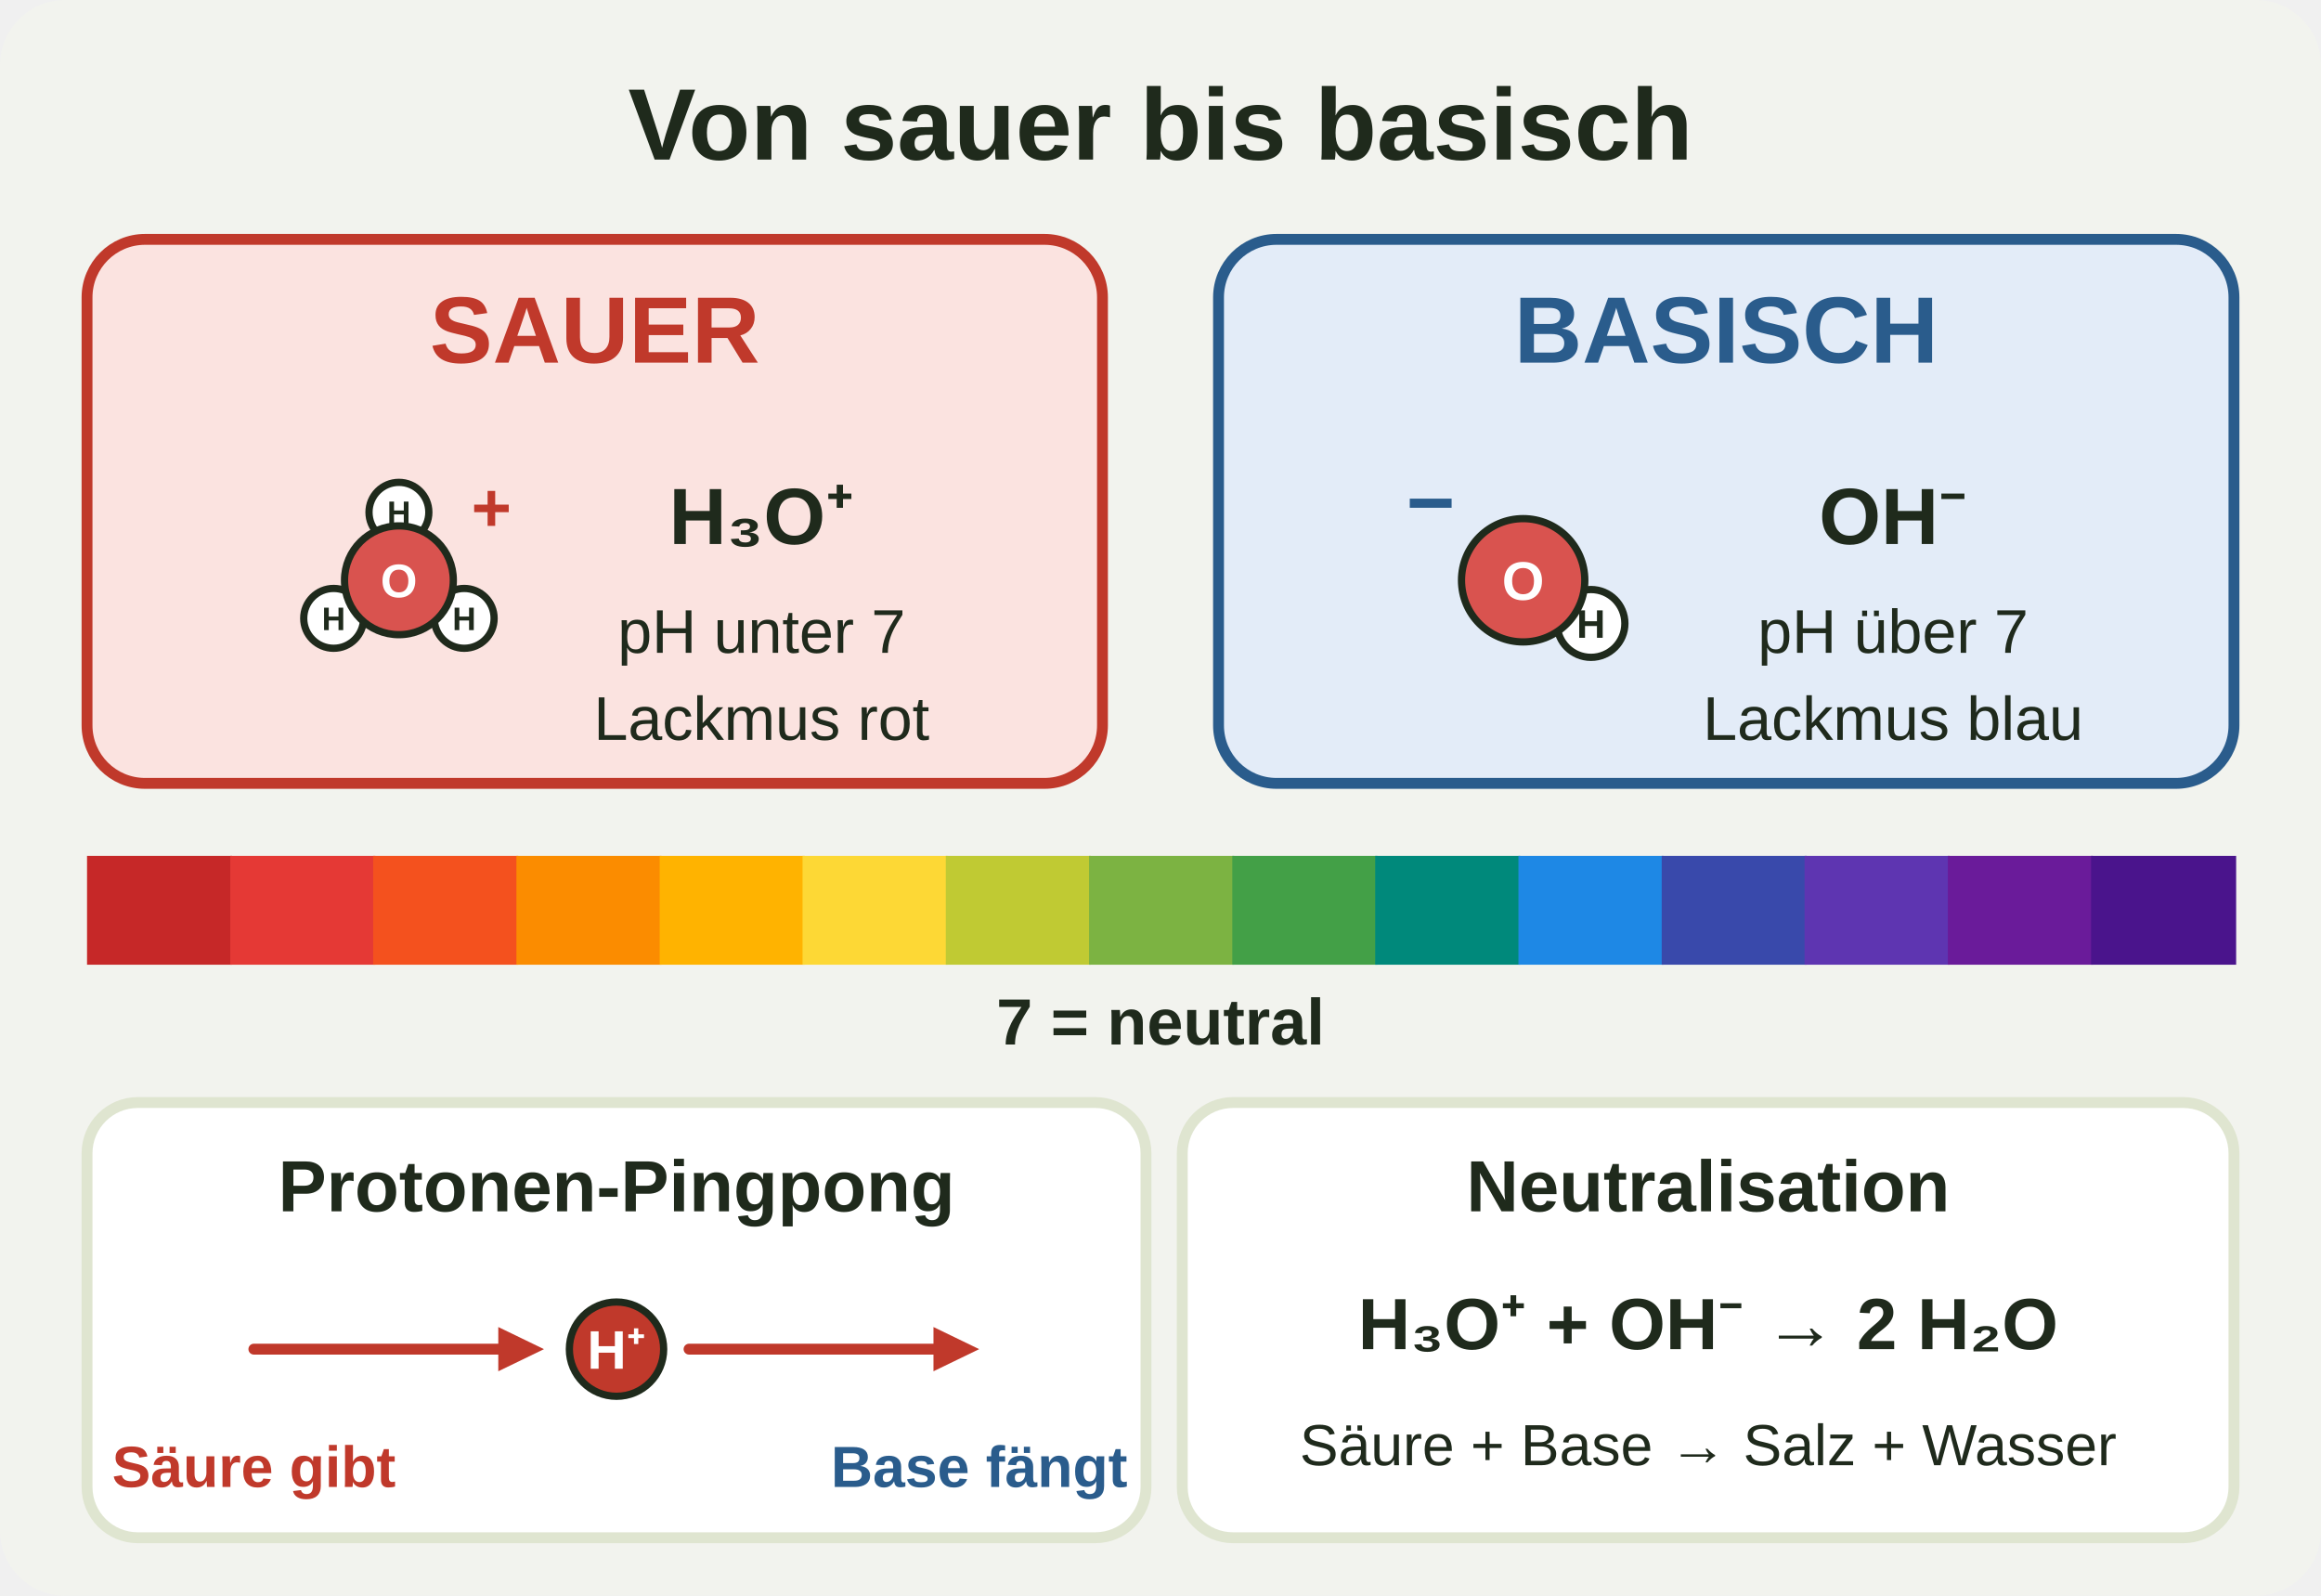
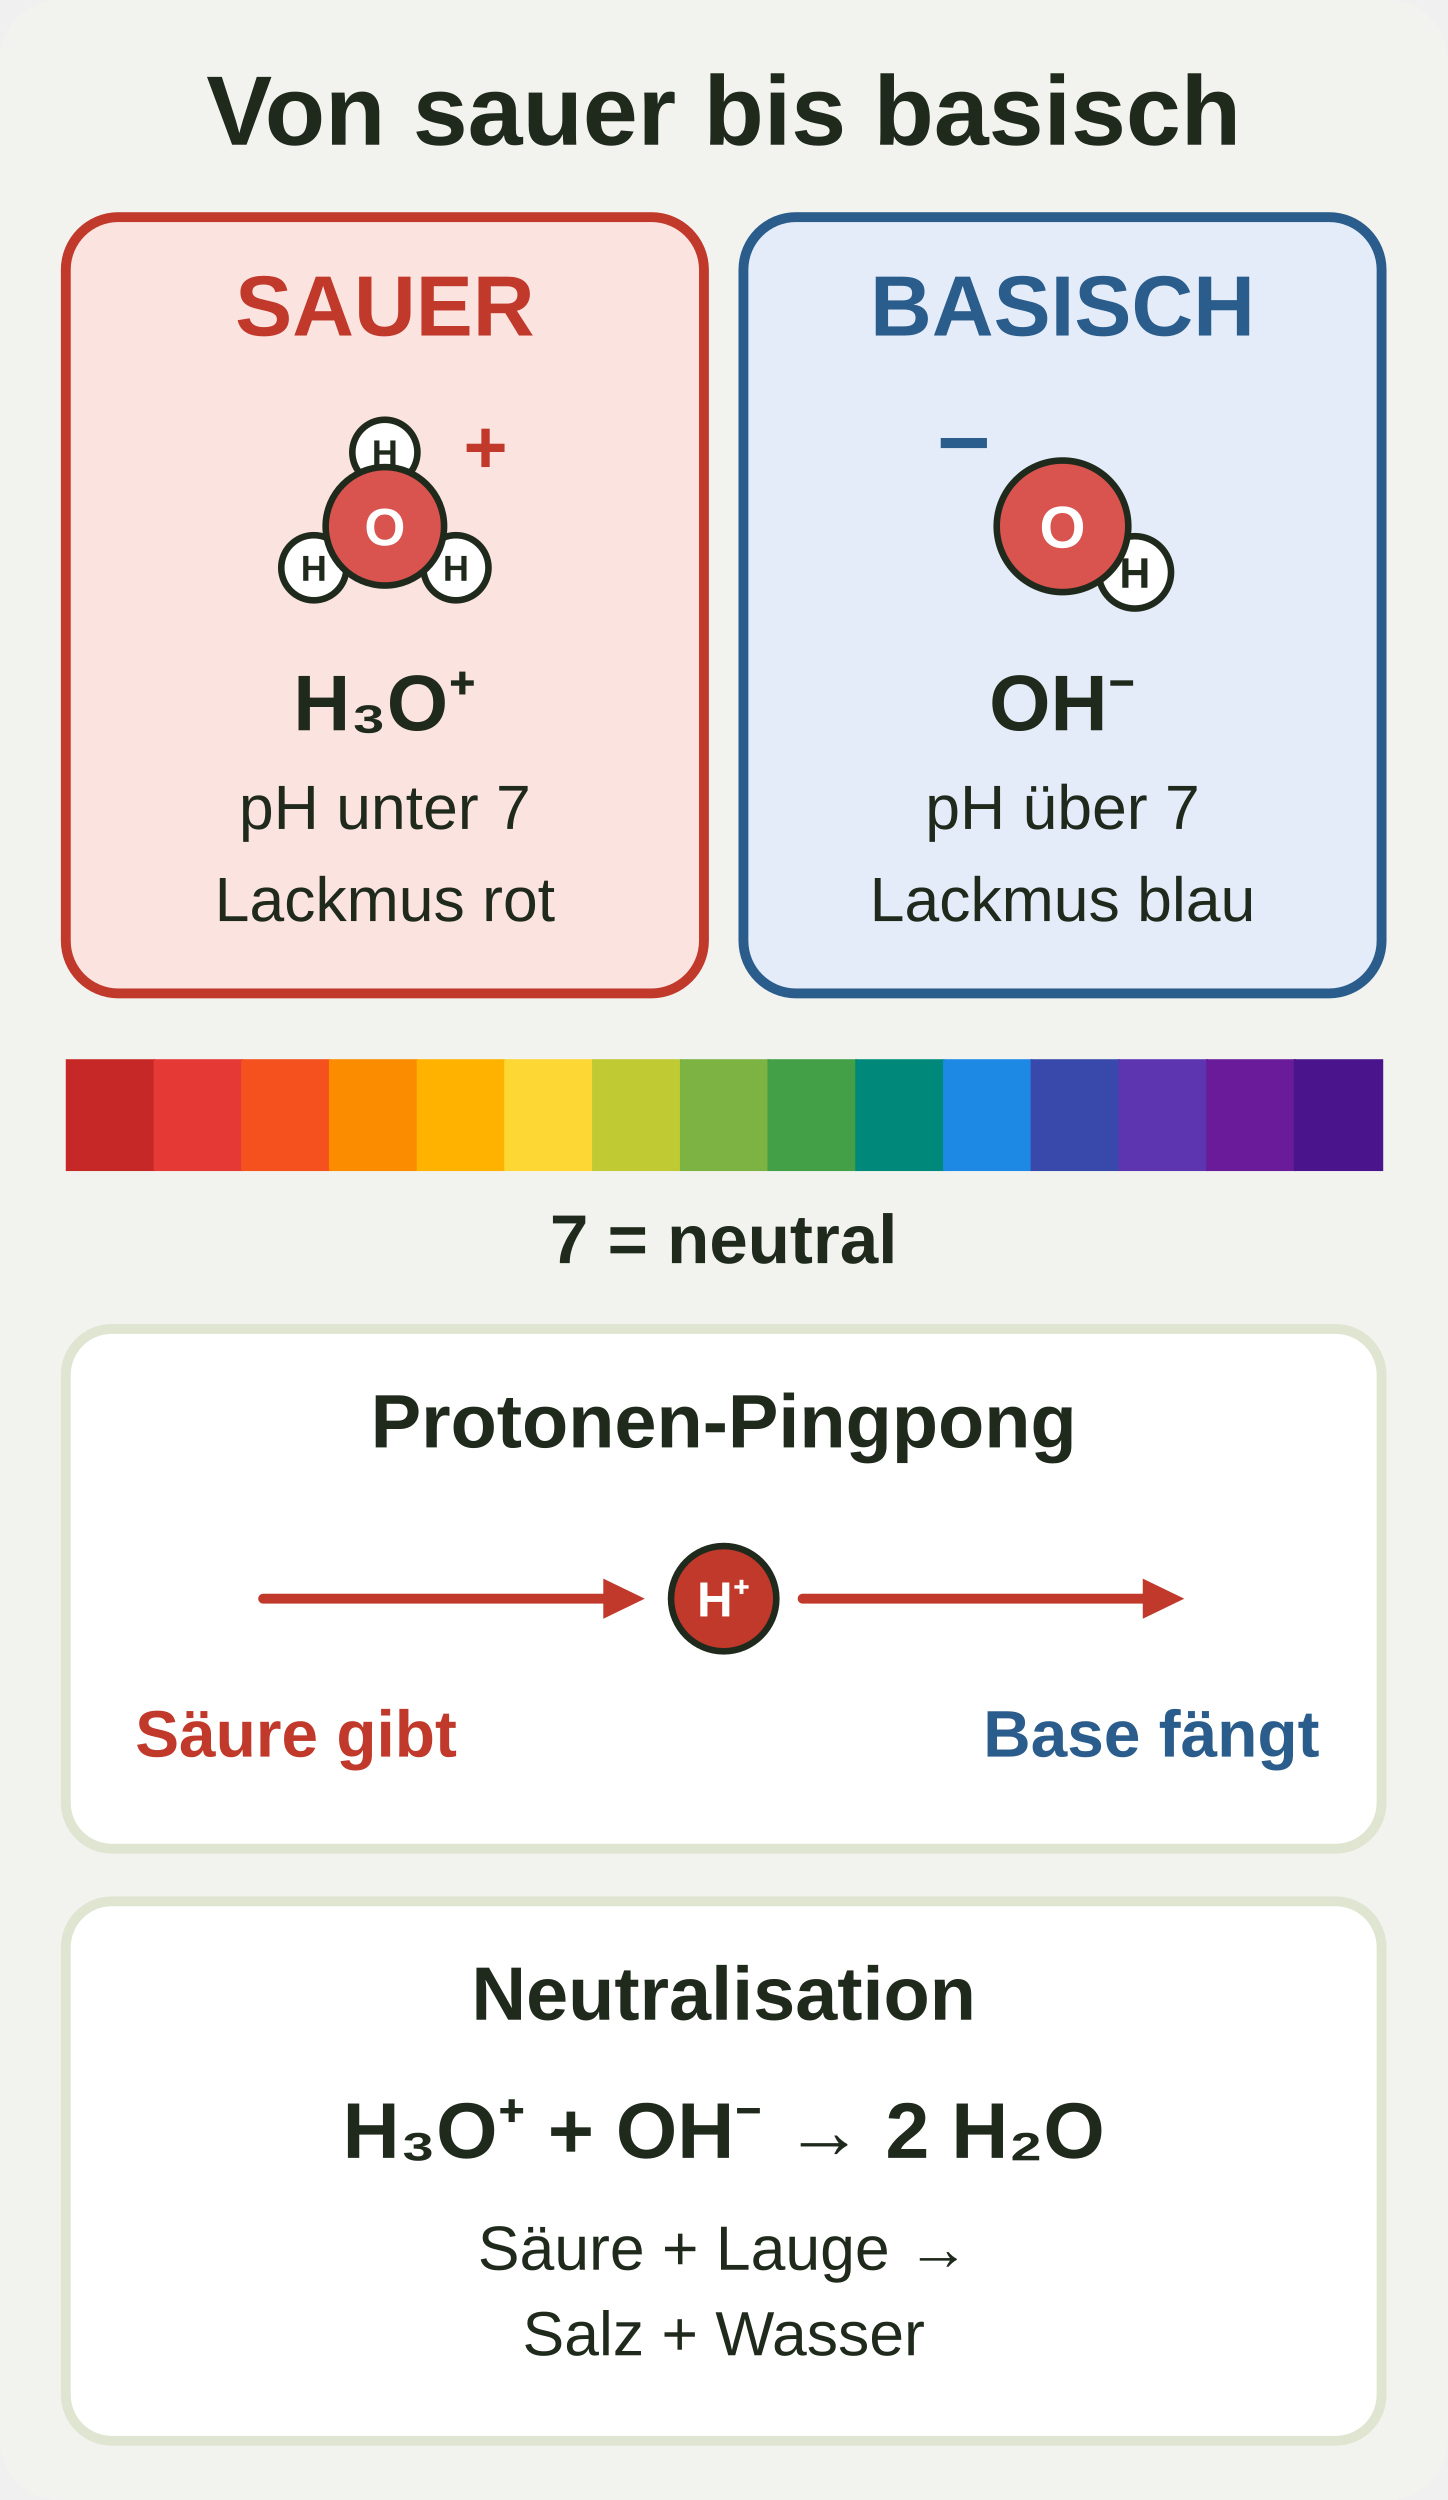
- <svg xmlns="http://www.w3.org/2000/svg" viewBox="0 0 640 440" width="640" height="440" role="img" aria-label="Überblick: sauer und basisch, pH-Skala, Protonenübergang und Neutralisation">
+ <svg xmlns="http://www.w3.org/2000/svg" viewBox="0 0 440 760" width="440" height="760" role="img" aria-label="Überblick: sauer und basisch, pH-Skala, Protonenübergang und Neutralisation">
  <style>text{font-family:'Source Sans 3','Carlito','Segoe UI',Arial,sans-serif;fill:#1F2A1C} .b{font-weight:700} .m{fill:#5E6652} </style>
-   <rect width="640" height="440" rx="18" fill="#F2F3EE" />
-   <text x="320" y="44" font-size="28" text-anchor="middle" class="b">Von sauer bis basisch</text>
-   <rect x="24" y="66" width="280" height="150" rx="16" fill="#FBE3E0" stroke="#C0392B" stroke-width="3" />
-   <rect x="336" y="66" width="280" height="150" rx="16" fill="#E3ECF8" stroke="#2A5C8C" stroke-width="3" />
-   <text x="164" y="100" font-size="26" text-anchor="middle" class="b" style="fill:#C0392B">SAUER</text>
-   <text x="476" y="100" font-size="26" text-anchor="middle" class="b" style="fill:#2A5C8C">BASISCH</text>
-   <circle cx="92.0" cy="170.5" r="8.25" fill="#FFFFFF" stroke="#1F2A1C" stroke-width="2" />
-   <text x="92.0" y="173.74" font-size="9" text-anchor="middle" class="b" style="fill:#1F2A1C">H</text>
-   <circle cx="128.0" cy="170.5" r="8.25" fill="#FFFFFF" stroke="#1F2A1C" stroke-width="2" />
-   <text x="128.0" y="173.74" font-size="9" text-anchor="middle" class="b" style="fill:#1F2A1C">H</text>
-   <circle cx="110" cy="141.25" r="8.25" fill="#FFFFFF" stroke="#1F2A1C" stroke-width="2" />
-   <text x="110" y="144.49" font-size="9" text-anchor="middle" class="b" style="fill:#1F2A1C">H</text>
-   <circle cx="110" cy="160" r="15.0" fill="#D9534F" stroke="#1F2A1C" stroke-width="2" />
-   <text x="110" y="164.68" font-size="13" text-anchor="middle" class="b" style="fill:#FFFFFF">O</text>
-   <text x="135.5" y="146.5" font-size="19" text-anchor="middle" class="b" style="fill:#C0392B">+</text>
-   <text x="210" y="150" font-size="22" text-anchor="middle" class="b">H₃O⁺</text>
-   <text x="210" y="180" font-size="17" text-anchor="middle">pH unter 7</text>
-   <text x="210" y="204" font-size="17" text-anchor="middle">Lackmus rot</text>
-   <circle cx="438.7" cy="171.9" r="9.35" fill="#FFFFFF" stroke="#1F2A1C" stroke-width="2" />
-   <text x="438.7" y="175.86" font-size="11" text-anchor="middle" class="b" style="fill:#1F2A1C">H</text>
-   <circle cx="420" cy="160" r="17.0" fill="#D9534F" stroke="#1F2A1C" stroke-width="2" />
-   <text x="420" y="165.4" font-size="15" text-anchor="middle" class="b" style="fill:#FFFFFF">O</text>
-   <text x="394.5" y="146.4" font-size="23" text-anchor="middle" class="b" style="fill:#2A5C8C">−</text>
-   <text x="522" y="150" font-size="22" text-anchor="middle" class="b">OH⁻</text>
-   <text x="522" y="180" font-size="17" text-anchor="middle">pH über 7</text>
-   <text x="522" y="204" font-size="17" text-anchor="middle">Lackmus blau</text>
-   <rect x="24.0" y="236" width="40" height="30" fill="#C62828" />
-   <rect x="63.5" y="236" width="40" height="30" fill="#E53935" />
-   <rect x="102.9" y="236" width="40" height="30" fill="#F4511E" />
-   <rect x="142.4" y="236" width="40" height="30" fill="#FB8C00" />
-   <rect x="181.9" y="236" width="40" height="30" fill="#FFB300" />
-   <rect x="221.3" y="236" width="40" height="30" fill="#FDD835" />
-   <rect x="260.8" y="236" width="40" height="30" fill="#C0CA33" />
-   <rect x="300.3" y="236" width="40" height="30" fill="#7CB342" />
-   <rect x="339.8" y="236" width="40" height="30" fill="#43A047" />
-   <rect x="379.2" y="236" width="40" height="30" fill="#00897B" />
-   <rect x="418.7" y="236" width="40" height="30" fill="#1E88E5" />
-   <rect x="458.2" y="236" width="40" height="30" fill="#3949AB" />
-   <rect x="497.6" y="236" width="40" height="30" fill="#5E35B1" />
-   <rect x="537.1" y="236" width="40" height="30" fill="#6A1B9A" />
-   <rect x="576.6" y="236" width="40" height="30" fill="#4A148C" />
-   <text x="320" y="288" font-size="18" text-anchor="middle" class="b">7 = neutral</text>
-   <rect x="24" y="304" width="292" height="120" rx="14" fill="#FFFFFF" stroke="#DFE5D0" stroke-width="3" />
-   <text x="170" y="334" font-size="20" text-anchor="middle" class="b">Protonen-Pingpong</text>
-   <circle cx="170" cy="372" r="13" fill="#C0392B" stroke="#1F2A1C" stroke-width="2" />
-   <text x="170" y="377.4" font-size="15" text-anchor="middle" class="b" style="fill:#FFFFFF">H⁺</text>
-   <line x1="70.0" y1="372.0" x2="141.6" y2="372.0" stroke="#C0392B" stroke-width="3" stroke-linecap="round" />
-   <polygon points="150.0,372.0 137.4,378.1 137.4,365.9" fill="#C0392B" />
-   <line x1="190.0" y1="372.0" x2="261.6" y2="372.0" stroke="#C0392B" stroke-width="3" stroke-linecap="round" />
-   <polygon points="270.0,372.0 257.4,378.1 257.4,365.9" fill="#C0392B" />
-   <text x="70" y="410" font-size="16" text-anchor="middle" class="b" style="fill:#C0392B">Säure gibt</text>
-   <text x="270" y="410" font-size="16" text-anchor="middle" class="b" style="fill:#2A5C8C">Base fängt</text>
-   <rect x="326" y="304" width="290" height="120" rx="14" fill="#FFFFFF" stroke="#DFE5D0" stroke-width="3" />
-   <text x="471" y="334" font-size="20" text-anchor="middle" class="b">Neutralisation</text>
-   <text x="471" y="372" font-size="20" text-anchor="middle" class="b">H₃O⁺ + OH⁻ → 2 H₂O</text>
-   <text x="471" y="404" font-size="16" text-anchor="middle">Säure + Base → Salz + Wasser</text>
+   <rect width="440" height="760" rx="18" fill="#F2F3EE" />
+   <text x="220" y="44" font-size="30" text-anchor="middle" class="b">Von sauer bis basisch</text>
+   <rect x="20" y="66" width="194" height="236" rx="16" fill="#FBE3E0" stroke="#C0392B" stroke-width="3" />
+   <text x="117.0" y="102" font-size="26" text-anchor="middle" class="b" style="fill:#C0392B">SAUER</text>
+   <rect x="226" y="66" width="194" height="236" rx="16" fill="#E3ECF8" stroke="#2A5C8C" stroke-width="3" />
+   <text x="323.0" y="102" font-size="26" text-anchor="middle" class="b" style="fill:#2A5C8C">BASISCH</text>
+   <circle cx="95.4" cy="172.6" r="9.9" fill="#FFFFFF" stroke="#1F2A1C" stroke-width="2" />
+   <text x="95.4" y="176.56" font-size="11" text-anchor="middle" class="b" style="fill:#1F2A1C">H</text>
+   <circle cx="138.6" cy="172.6" r="9.9" fill="#FFFFFF" stroke="#1F2A1C" stroke-width="2" />
+   <text x="138.6" y="176.56" font-size="11" text-anchor="middle" class="b" style="fill:#1F2A1C">H</text>
+   <circle cx="117" cy="137.5" r="9.9" fill="#FFFFFF" stroke="#1F2A1C" stroke-width="2" />
+   <text x="117" y="141.46" font-size="11" text-anchor="middle" class="b" style="fill:#1F2A1C">H</text>
+   <circle cx="117" cy="160" r="18.0" fill="#D9534F" stroke="#1F2A1C" stroke-width="2" />
+   <text x="117" y="165.76" font-size="16" text-anchor="middle" class="b" style="fill:#FFFFFF">O</text>
+   <text x="147.6" y="143.8" font-size="23" text-anchor="middle" class="b" style="fill:#C0392B">+</text>
+   <text x="117" y="222" font-size="24" text-anchor="middle" class="b">H₃O⁺</text>
+   <text x="117" y="252" font-size="19" text-anchor="middle">pH unter 7</text>
+   <text x="117" y="280" font-size="19" text-anchor="middle">Lackmus rot</text>
+   <circle cx="345.0" cy="174.0" r="11.0" fill="#FFFFFF" stroke="#1F2A1C" stroke-width="2" />
+   <text x="345.0" y="178.68" font-size="13" text-anchor="middle" class="b" style="fill:#1F2A1C">H</text>
+   <circle cx="323" cy="160" r="20.0" fill="#D9534F" stroke="#1F2A1C" stroke-width="2" />
+   <text x="323" y="166.48" font-size="18" text-anchor="middle" class="b" style="fill:#FFFFFF">O</text>
+   <text x="293.0" y="144.0" font-size="28" text-anchor="middle" class="b" style="fill:#2A5C8C">−</text>
+   <text x="323" y="222" font-size="24" text-anchor="middle" class="b">OH⁻</text>
+   <text x="323" y="252" font-size="19" text-anchor="middle">pH über 7</text>
+   <text x="323" y="280" font-size="19" text-anchor="middle">Lackmus blau</text>
+   <rect x="20.0" y="322" width="27.2" height="34" fill="#C62828" />
+   <rect x="46.7" y="322" width="27.2" height="34" fill="#E53935" />
+   <rect x="73.3" y="322" width="27.2" height="34" fill="#F4511E" />
+   <rect x="100.0" y="322" width="27.2" height="34" fill="#FB8C00" />
+   <rect x="126.7" y="322" width="27.2" height="34" fill="#FFB300" />
+   <rect x="153.3" y="322" width="27.2" height="34" fill="#FDD835" />
+   <rect x="180.0" y="322" width="27.2" height="34" fill="#C0CA33" />
+   <rect x="206.7" y="322" width="27.2" height="34" fill="#7CB342" />
+   <rect x="233.3" y="322" width="27.2" height="34" fill="#43A047" />
+   <rect x="260.0" y="322" width="27.2" height="34" fill="#00897B" />
+   <rect x="286.7" y="322" width="27.2" height="34" fill="#1E88E5" />
+   <rect x="313.3" y="322" width="27.2" height="34" fill="#3949AB" />
+   <rect x="340.0" y="322" width="27.2" height="34" fill="#5E35B1" />
+   <rect x="366.7" y="322" width="27.2" height="34" fill="#6A1B9A" />
+   <rect x="393.3" y="322" width="27.2" height="34" fill="#4A148C" />
+   <text x="220" y="384" font-size="21" text-anchor="middle" class="b">7 = neutral</text>
+   <rect x="20" y="404" width="400" height="158" rx="14" fill="#FFFFFF" stroke="#DFE5D0" stroke-width="3" />
+   <text x="220" y="440" font-size="23" text-anchor="middle" class="b">Protonen-Pingpong</text>
+   <circle cx="220" cy="486" r="16" fill="#C0392B" stroke="#1F2A1C" stroke-width="2" />
+   <text x="220" y="491.4" font-size="15" text-anchor="middle" class="b" style="fill:#FFFFFF">H⁺</text>
+   <line x1="80.0" y1="486.0" x2="187.6" y2="486.0" stroke="#C0392B" stroke-width="3" stroke-linecap="round" />
+   <polygon points="196.0,486.0 183.4,492.1 183.4,479.9" fill="#C0392B" />
+   <line x1="244.0" y1="486.0" x2="351.6" y2="486.0" stroke="#C0392B" stroke-width="3" stroke-linecap="round" />
+   <polygon points="360.0,486.0 347.4,492.1 347.4,479.9" fill="#C0392B" />
+   <text x="90" y="534" font-size="20" text-anchor="middle" class="b" style="fill:#C0392B">Säure gibt</text>
+   <text x="350" y="534" font-size="20" text-anchor="middle" class="b" style="fill:#2A5C8C">Base fängt</text>
+   <rect x="20" y="578" width="400" height="164" rx="14" fill="#FFFFFF" stroke="#DFE5D0" stroke-width="3" />
+   <text x="220" y="614" font-size="23" text-anchor="middle" class="b">Neutralisation</text>
+   <text x="220" y="656" font-size="24" text-anchor="middle" class="b">H₃O⁺ + OH⁻ → 2 H₂O</text>
+   <text x="220" y="690" font-size="19" text-anchor="middle">Säure + Lauge →</text>
+   <text x="220" y="716" font-size="19" text-anchor="middle">Salz + Wasser</text>
</svg>
